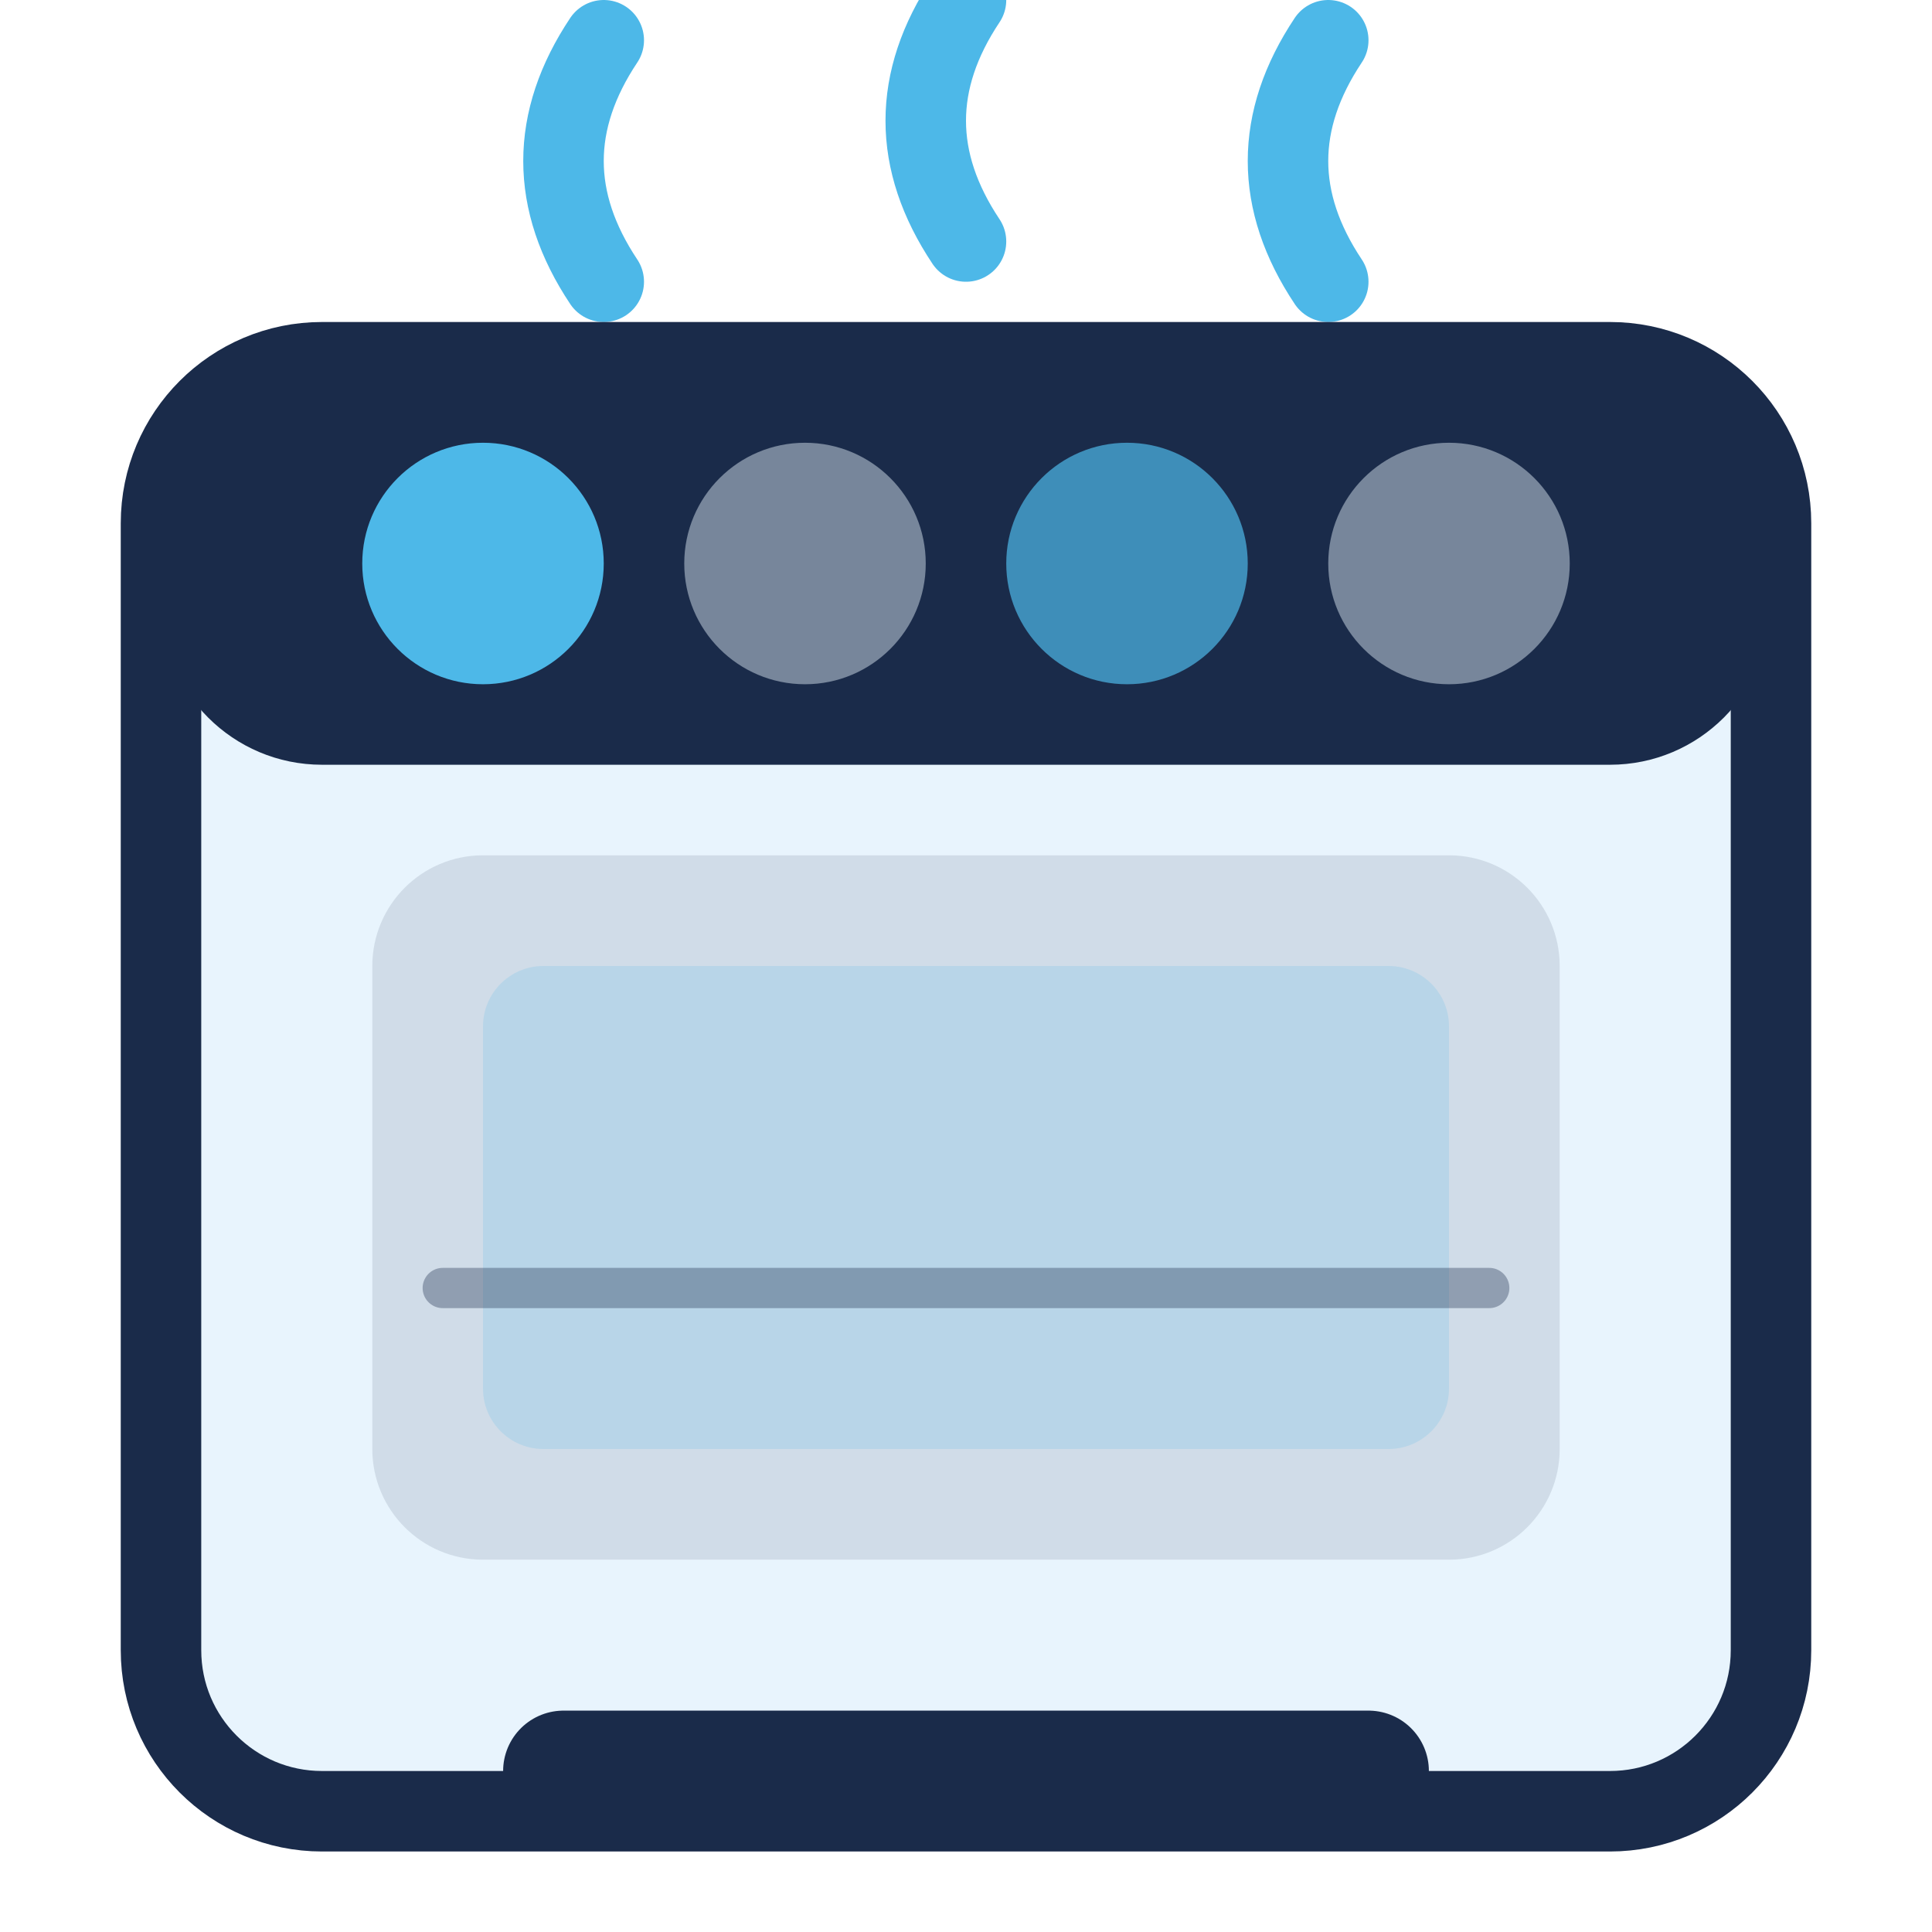
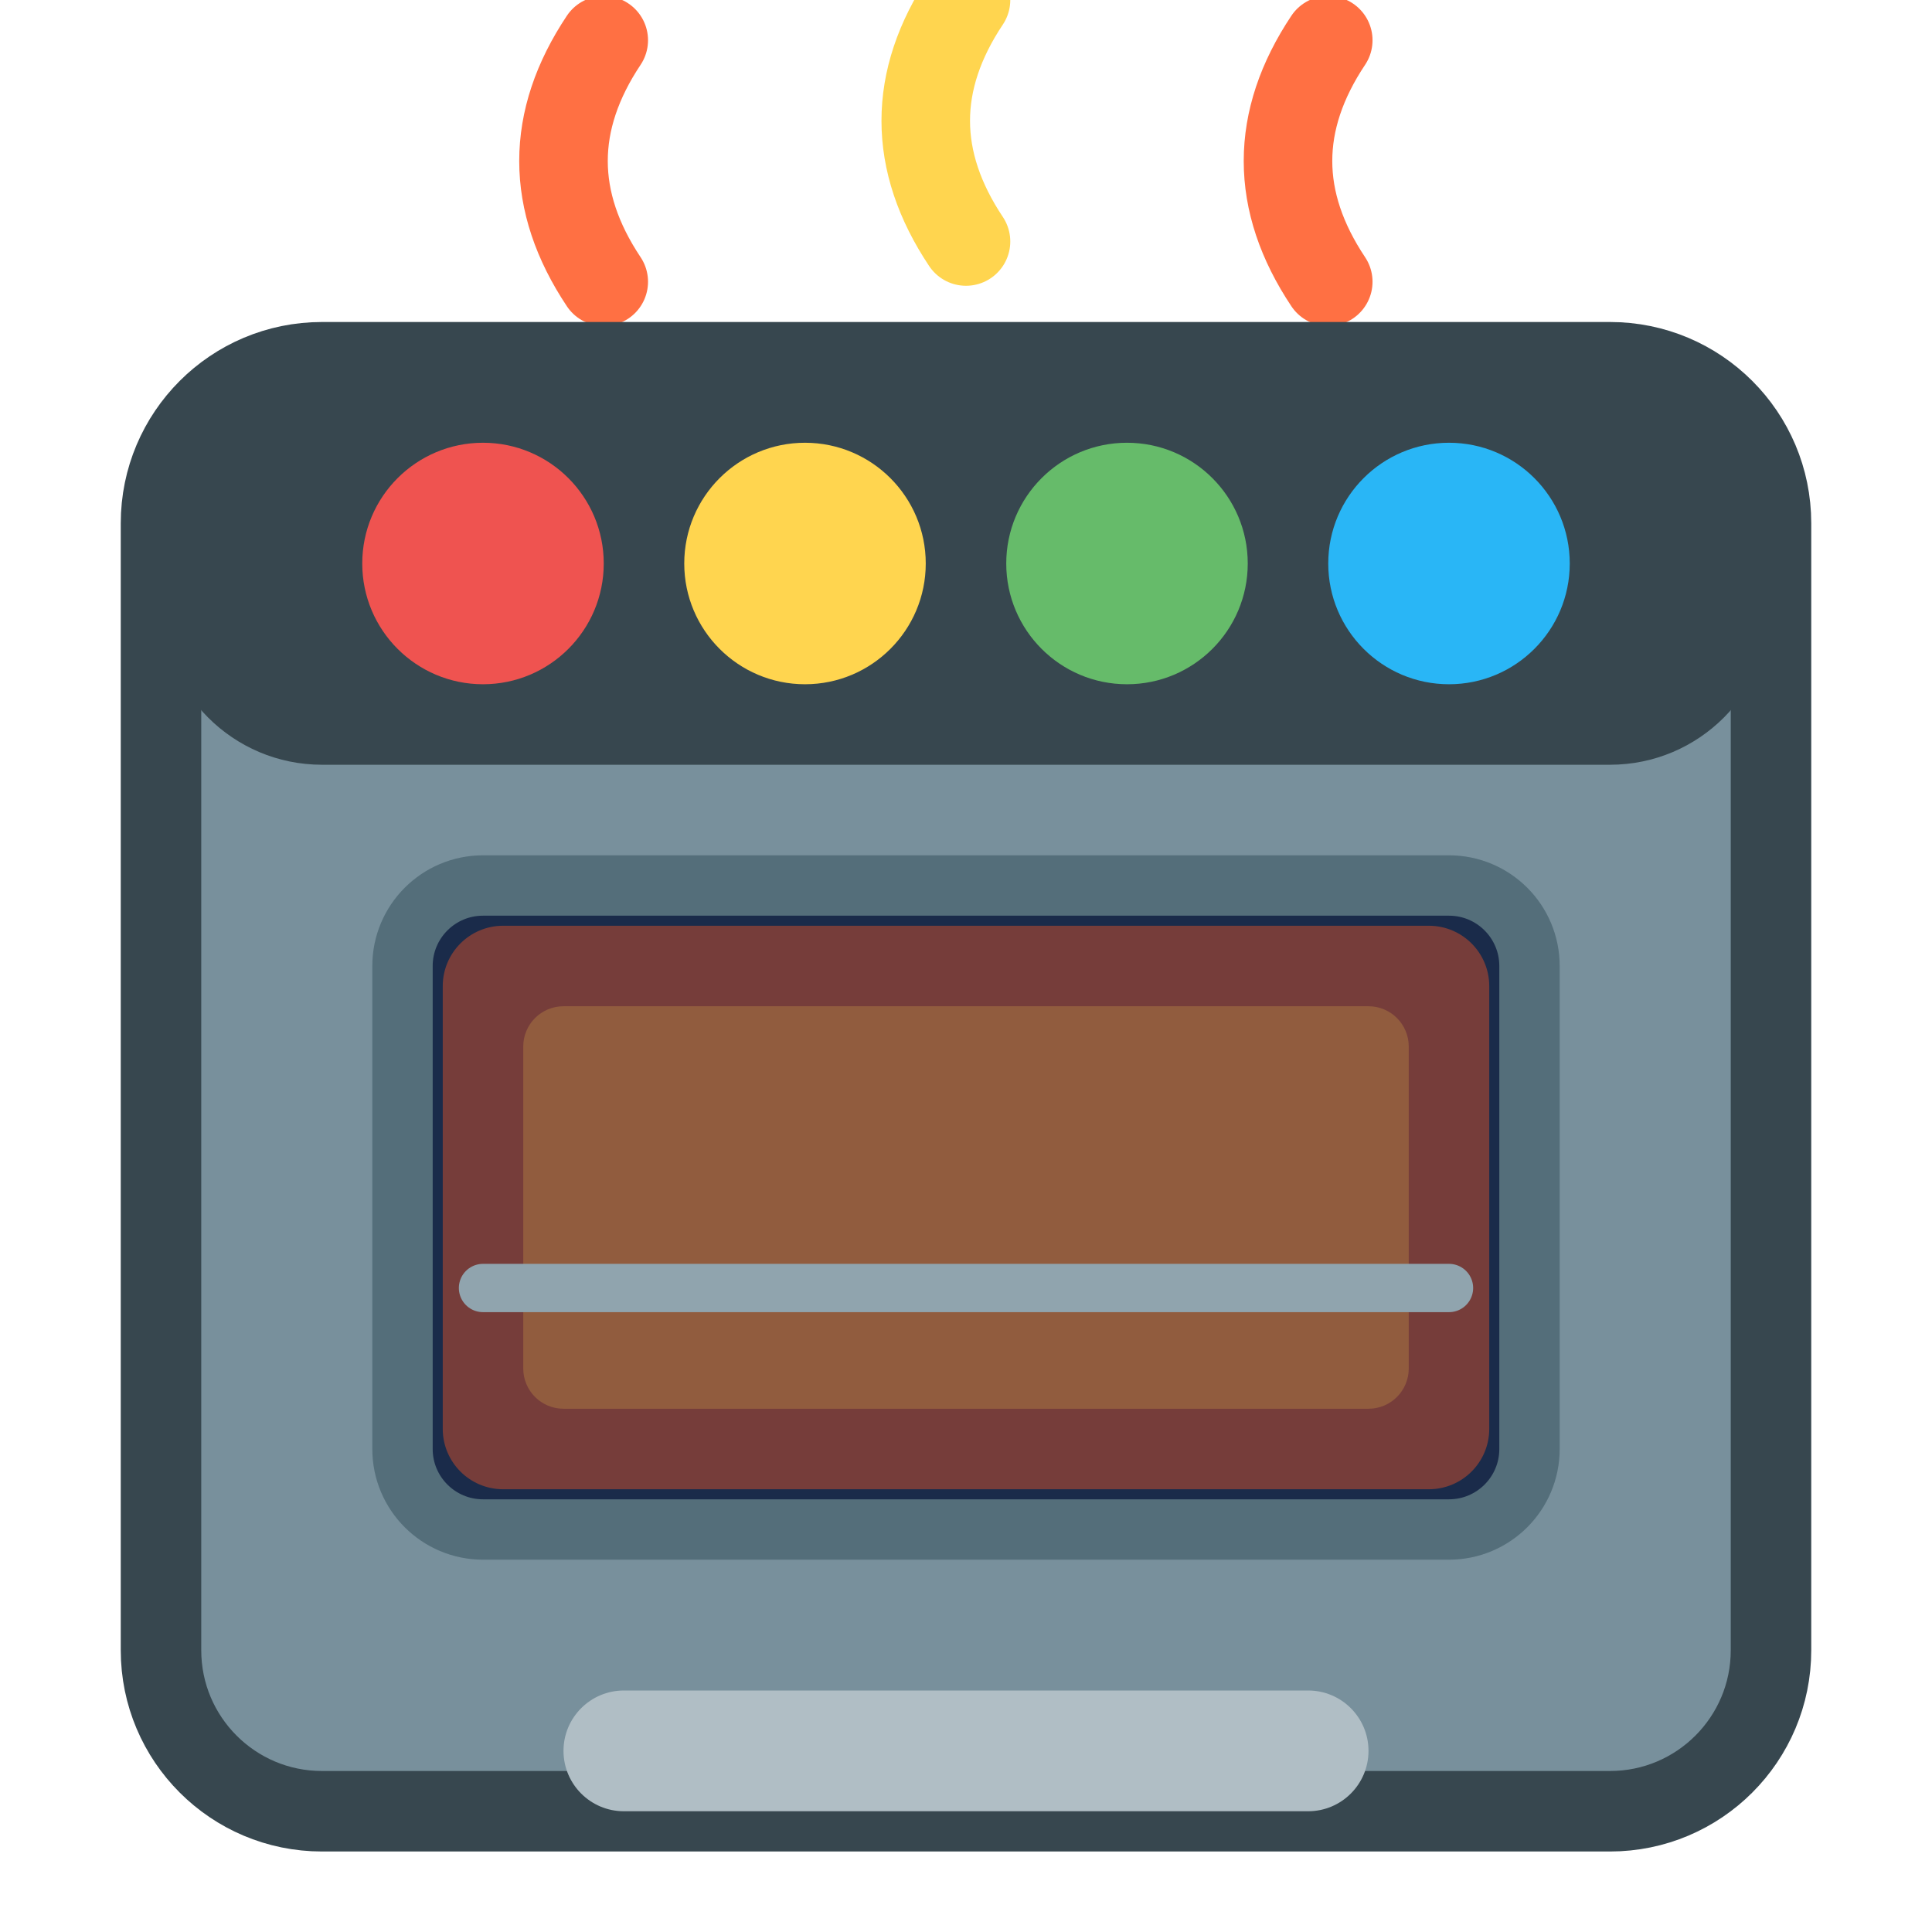
<svg xmlns="http://www.w3.org/2000/svg" viewBox="0 0 48 48" width="48" height="48">
-   <path d="M15 7 Q13 4 15 1" fill="none" stroke="#4db8e8" stroke-width="2" stroke-linecap="round" />
-   <path d="M24 6 Q22 3 24 0" fill="none" stroke="#4db8e8" stroke-width="2" stroke-linecap="round" />
-   <path d="M33 7 Q31 4 33 1" fill="none" stroke="#4db8e8" stroke-width="2" stroke-linecap="round" />
-   <rect x="4" y="9" width="40" height="36" rx="4" fill="#e8f4fd" stroke="#1a2b4a" stroke-width="2" />
-   <rect x="4" y="9" width="40" height="10" rx="4" fill="#1a2b4a" />
-   <circle cx="12" cy="14" r="3" fill="#4db8e8" />
-   <circle cx="20" cy="14" r="3" fill="#e8f4fd" opacity="0.45" />
-   <circle cx="28" cy="14" r="3" fill="#4db8e8" opacity="0.7" />
-   <circle cx="36" cy="14" r="3" fill="#e8f4fd" opacity="0.45" />
-   <rect x="10" y="22" width="28" height="16" rx="2" fill="#1a2b4a" opacity="0.12" stroke="#1a2b4a" stroke-width="1.5" />
-   <rect x="12" y="24" width="24" height="12" rx="1.5" fill="#4db8e8" opacity="0.18" />
-   <line x1="11" y1="32" x2="37" y2="32" stroke="#1a2b4a" stroke-width="1" stroke-linecap="round" opacity="0.35" />
-   <line x1="14" y1="44" x2="34" y2="44" stroke="#1a2b4a" stroke-width="3" stroke-linecap="round" />
+   <path d="M15 7 Q13 4 15 1" fill="none" stroke="#FF7043" stroke-width="2.2" stroke-linecap="round" />
+   <path d="M24 6 Q22 3 24 0" fill="none" stroke="#FFD54F" stroke-width="2.2" stroke-linecap="round" />
+   <path d="M33 7 Q31 4 33 1" fill="none" stroke="#FF7043" stroke-width="2.2" stroke-linecap="round" />
+   <rect x="4" y="9" width="40" height="36" rx="4" fill="#78909C" stroke="#37474F" stroke-width="2" />
+   <rect x="4" y="9" width="40" height="10" rx="4" fill="#37474F" />
+   <circle cx="12" cy="14" r="3" fill="#EF5350" />
+   <circle cx="20" cy="14" r="3" fill="#FFD54F" />
+   <circle cx="28" cy="14" r="3" fill="#66BB6A" />
+   <circle cx="36" cy="14" r="3" fill="#29B6F6" />
+   <rect x="10" y="22" width="28" height="16" rx="2" fill="#1a2b4a" stroke="#546E7A" stroke-width="1.5" />
+   <rect x="11" y="23" width="26" height="14" rx="1.5" fill="#FF5722" opacity="0.4" />
+   <rect x="13" y="25" width="22" height="10" rx="1" fill="#FFD54F" opacity="0.2" />
+   <line x1="12" y1="32" x2="36" y2="32" stroke="#90A4AE" stroke-width="1.2" stroke-linecap="round" />
+   <rect x="14" y="42" width="20" height="3" rx="1.5" fill="#B0BEC5" />
</svg>
